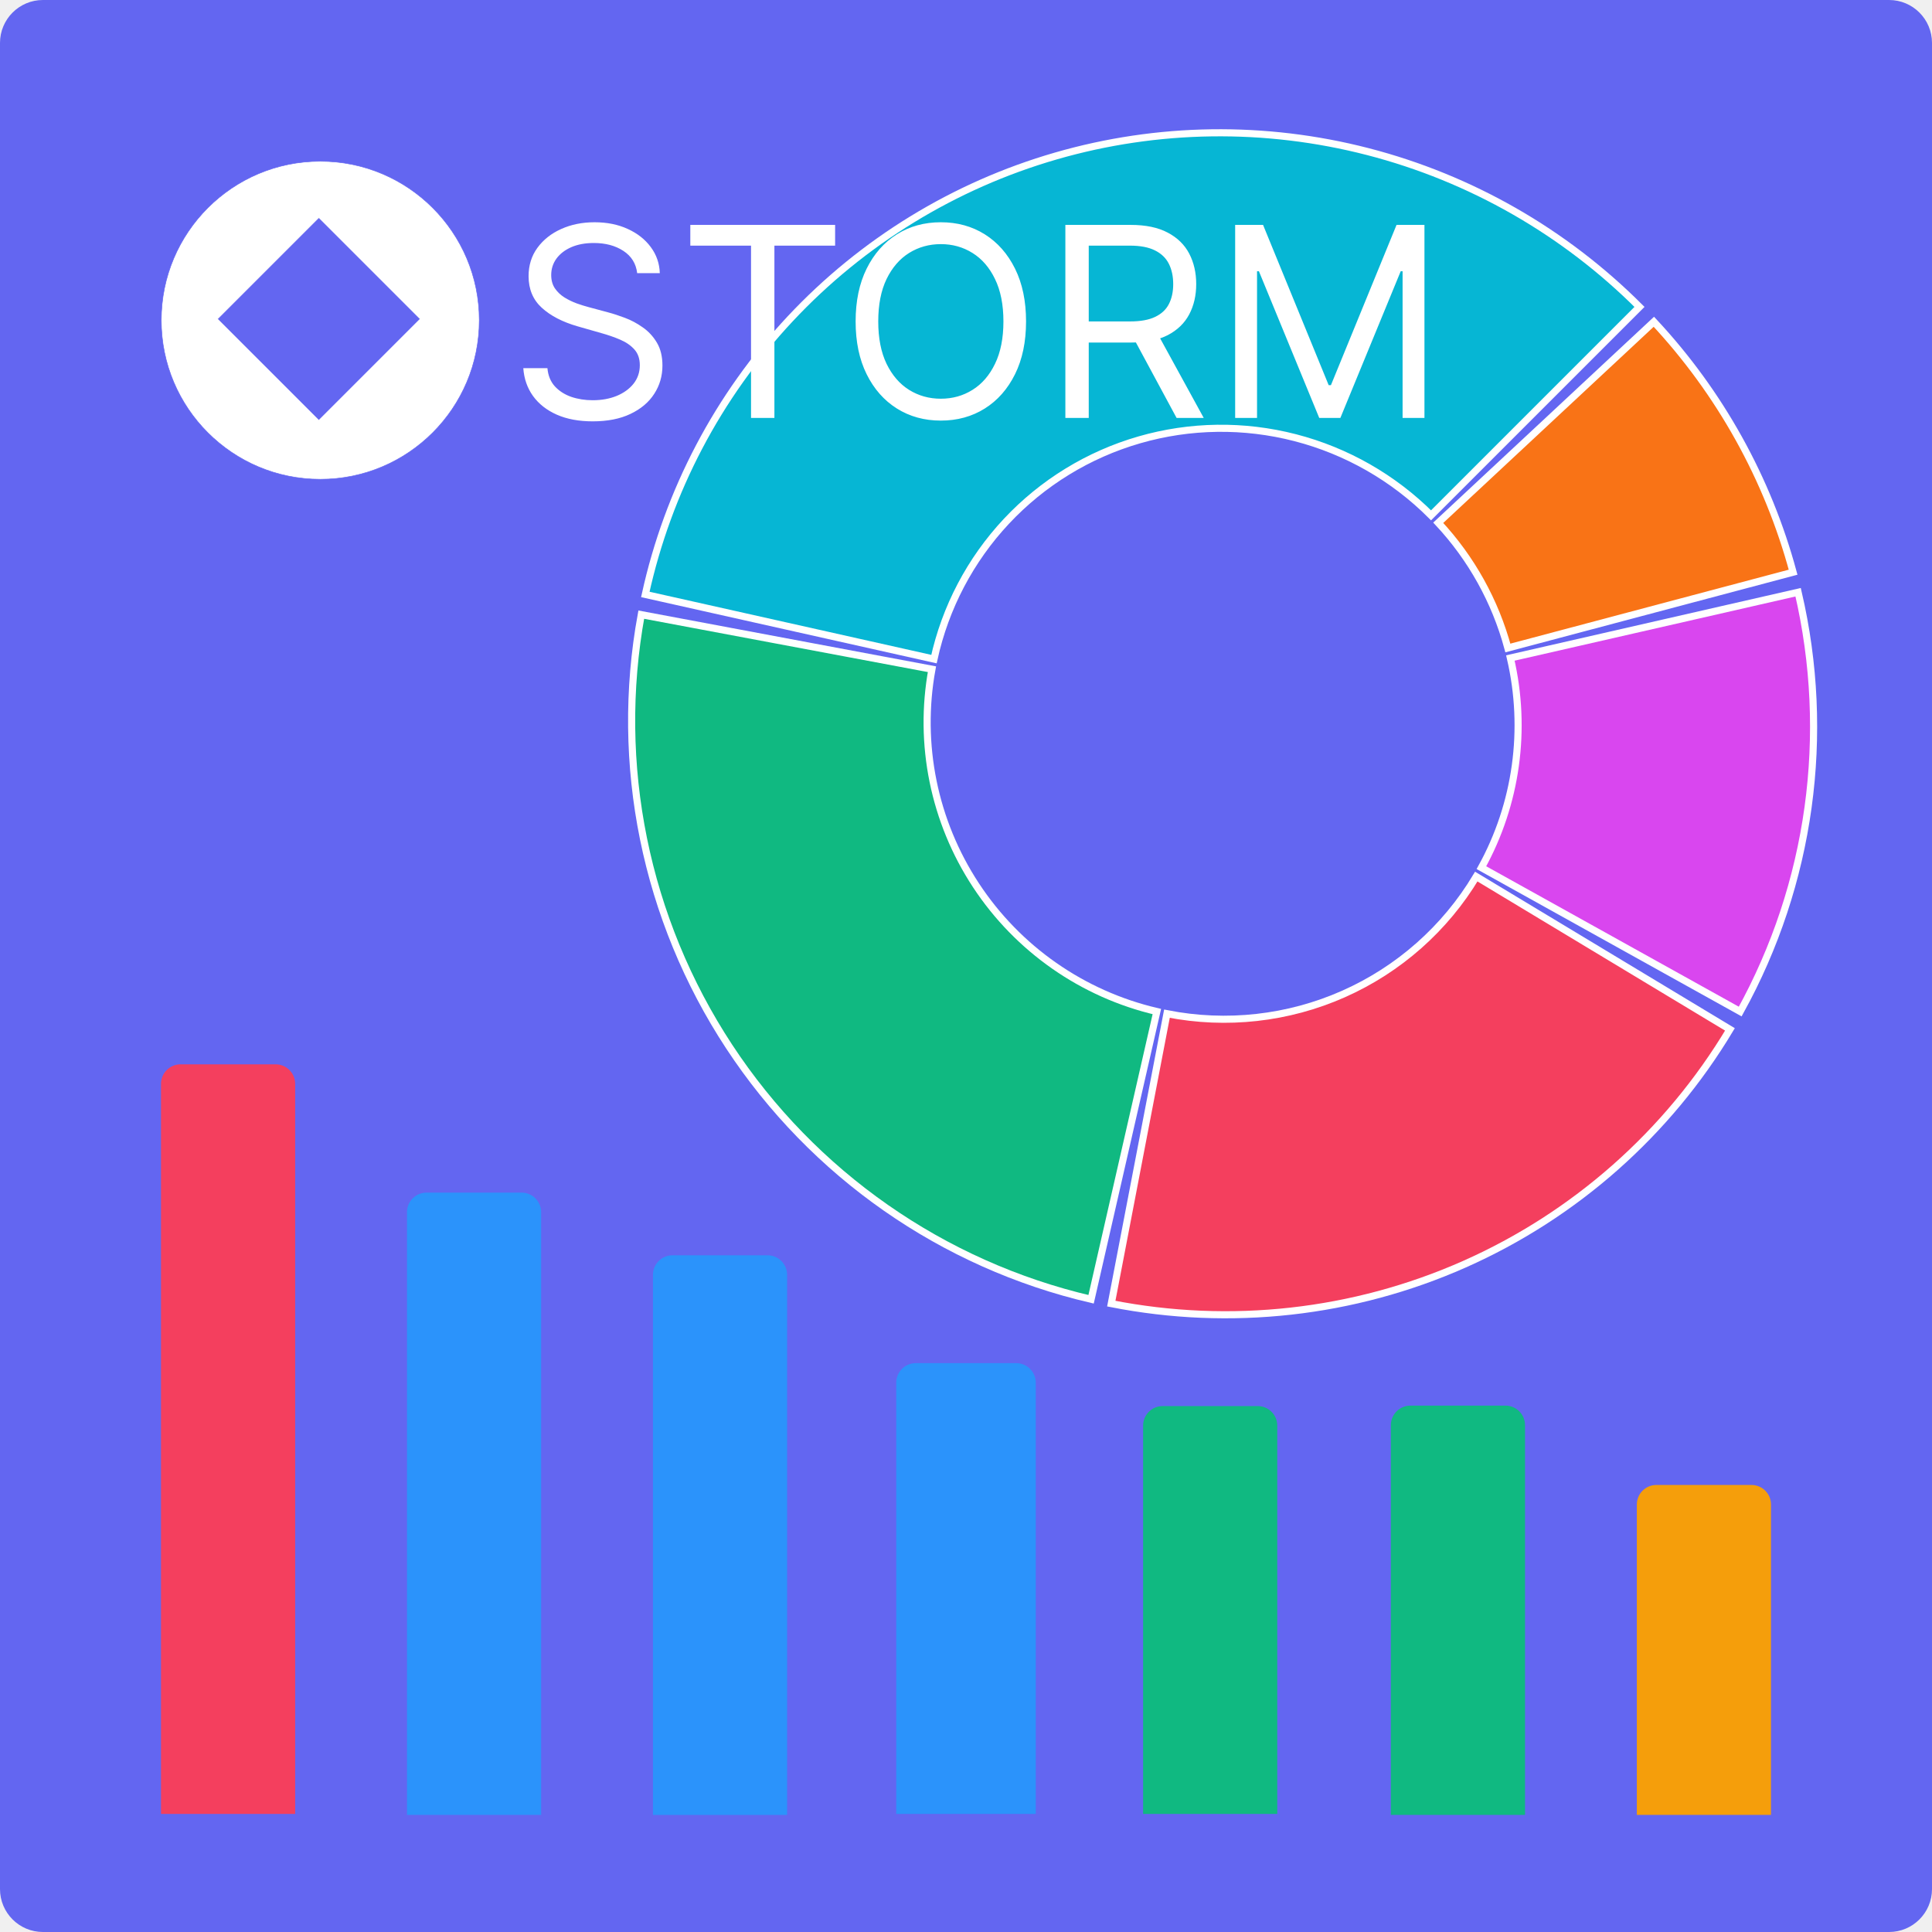
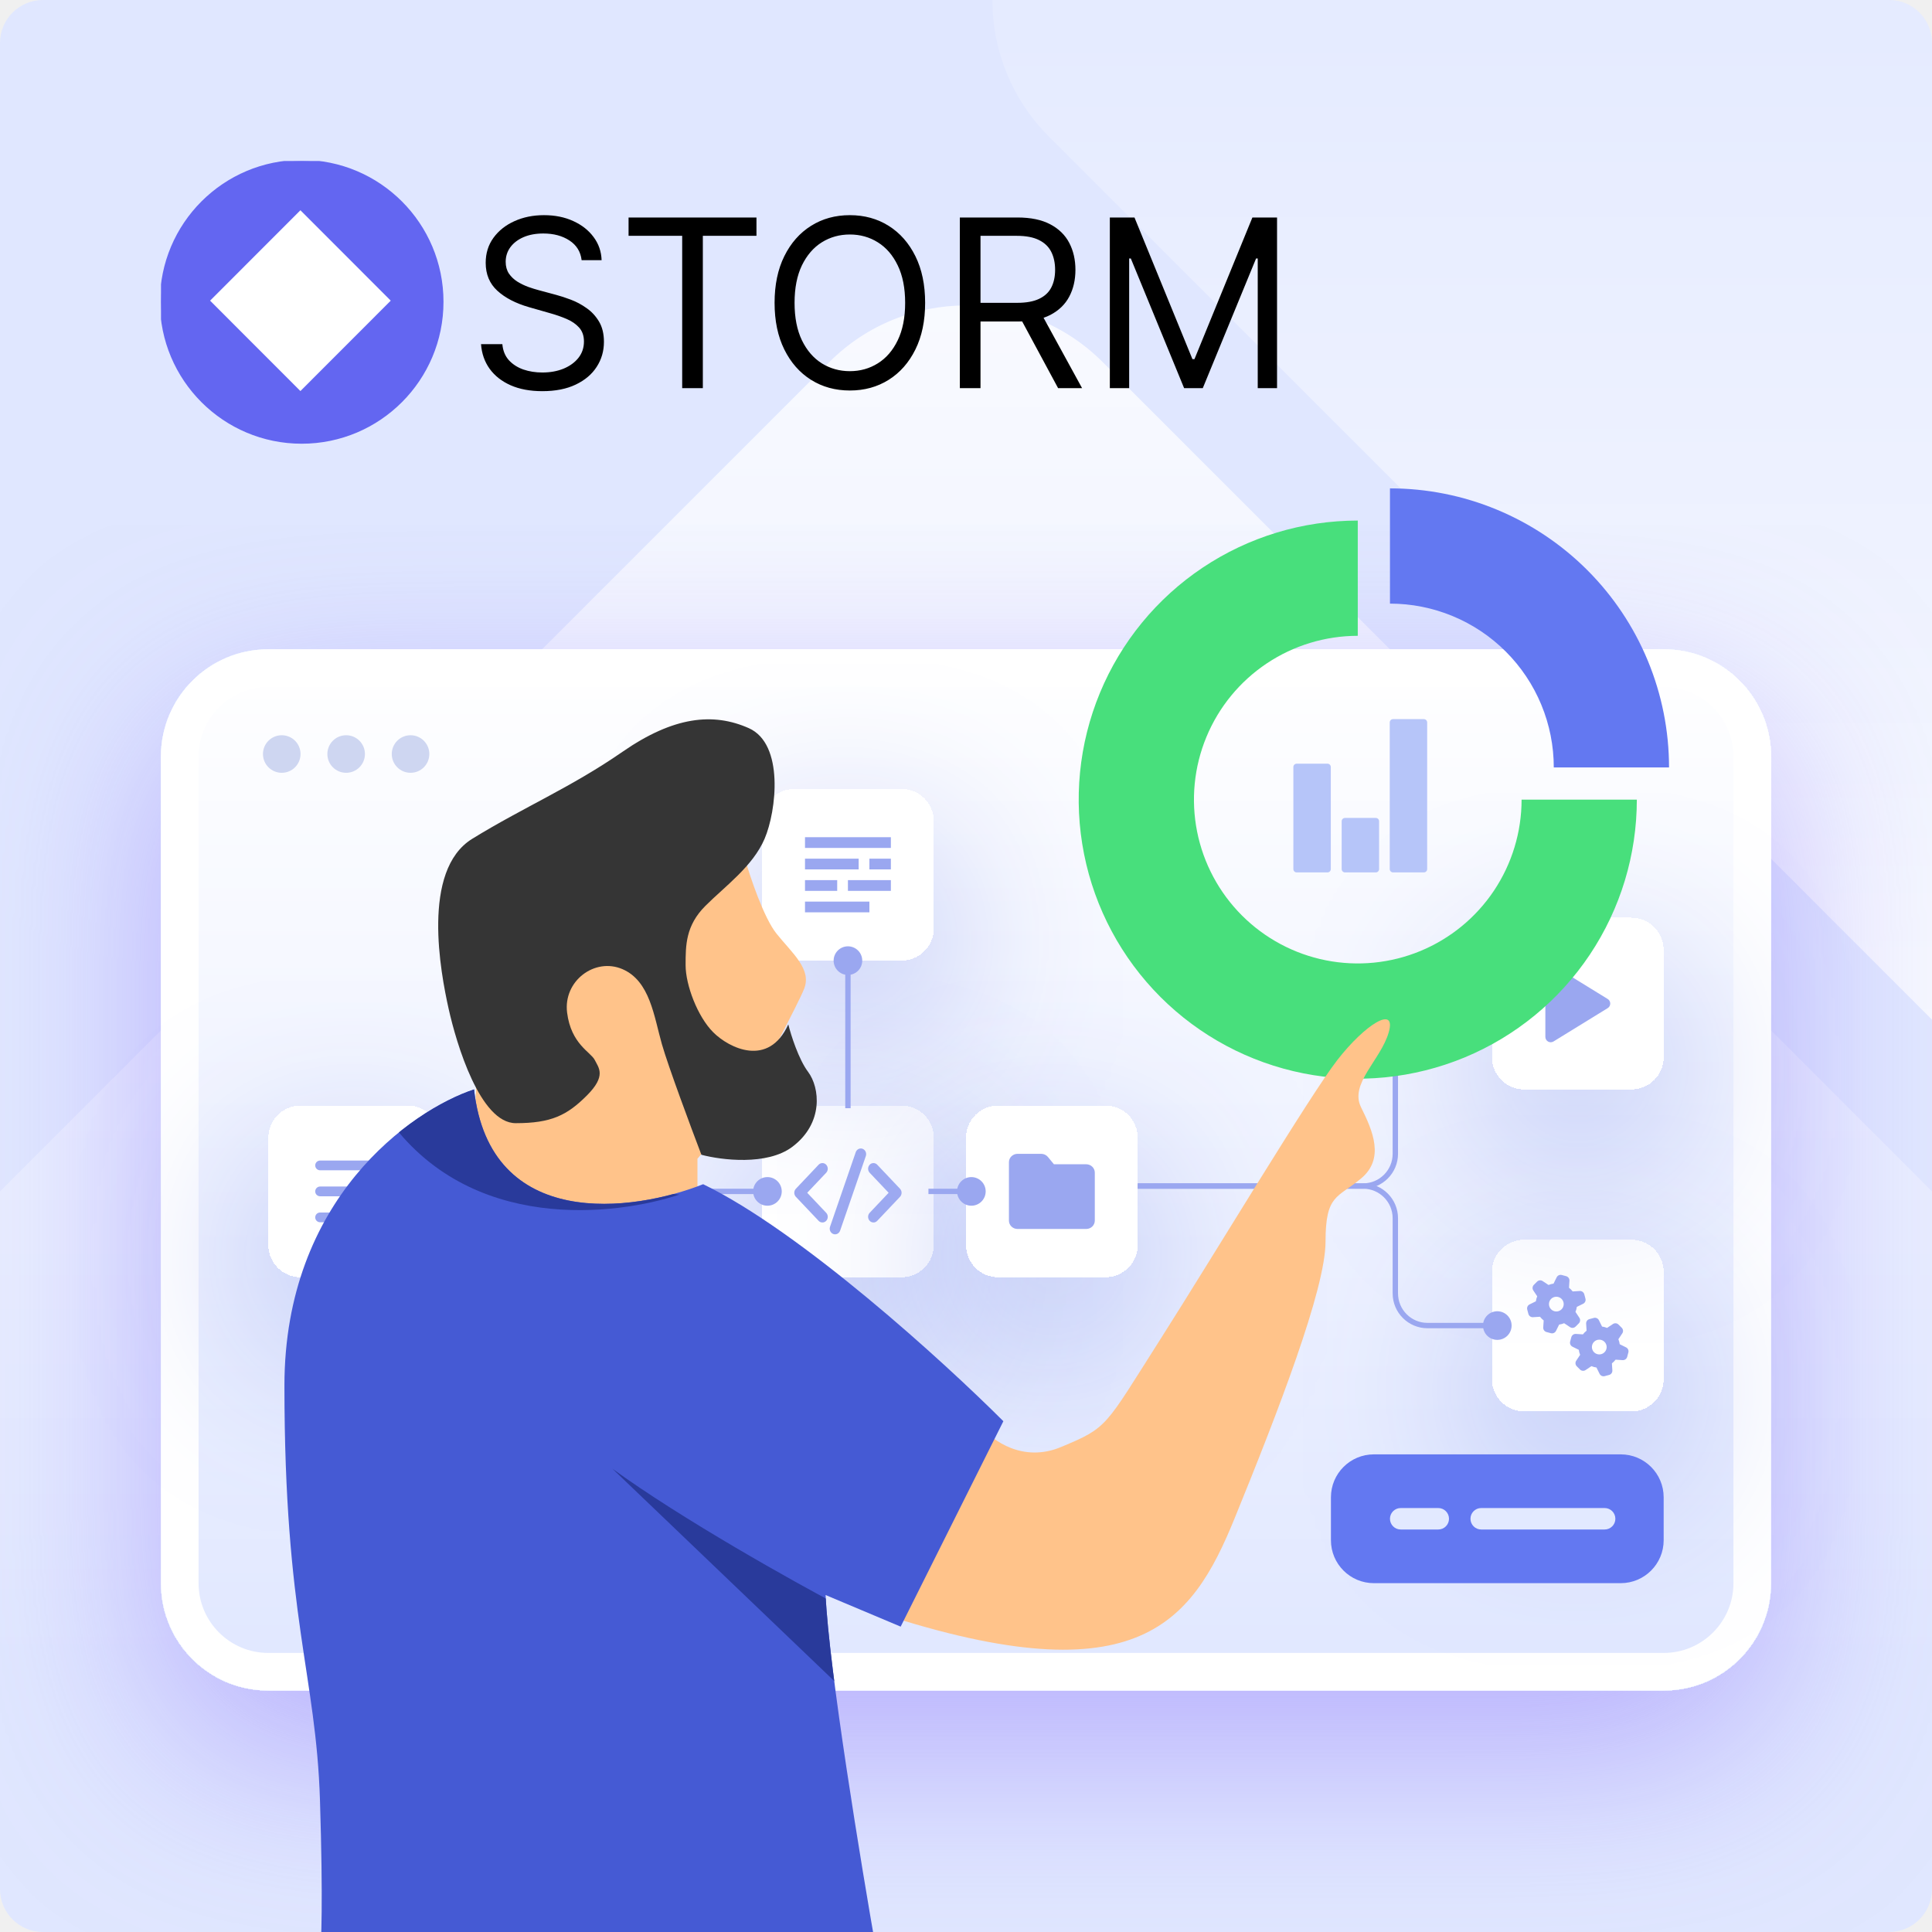
<svg xmlns="http://www.w3.org/2000/svg" width="360" height="360" viewBox="0 0 360 360" fill="none">
-   <g clip-path="url(#clip0_32204_119274)">
-     <rect width="360" height="360" rx="8" fill="#6366F1" />
-     <path d="M305.495 57.187C291.504 43.196 274.028 33.204 254.896 28.256C235.764 23.309 215.679 23.589 196.743 29.066C177.807 34.542 160.716 45.015 147.258 59.388C133.801 73.761 124.472 91.506 120.247 110.766L174.032 122.815C176.145 113.185 180.809 104.313 187.538 97.126C194.267 89.94 202.812 84.703 212.28 81.965C221.748 79.227 231.791 79.087 241.357 81.561C250.923 84.034 259.661 89.03 266.656 96.026L305.495 57.187Z" fill="#06B6D4" stroke="white" stroke-width="1.323" />
-     <path d="M119.49 114.53C114.387 142.417 120.256 171.25 135.872 195.018C151.488 218.785 175.646 235.653 203.309 242.104L215.563 188.484C201.732 185.258 189.653 176.825 181.845 164.941C174.037 153.057 171.103 138.641 173.654 124.697L119.49 114.53Z" fill="#10B981" stroke="white" stroke-width="1.323" />
-     <path d="M207.071 242.911C229.265 247.278 252.233 244.716 272.855 235.575C293.478 226.434 310.758 211.155 322.35 191.812L275.084 163.338C269.288 173.009 260.648 180.648 250.337 185.219C240.025 189.79 228.542 191.07 217.444 188.887L207.071 242.911Z" fill="#F43F5E" stroke="white" stroke-width="1.323" />
-     <path d="M324.262 188.487C337.397 164.718 341.242 136.885 335.055 110.354L281.435 122.608C284.529 135.874 282.606 149.791 276.039 161.675L324.262 188.487Z" fill="#D946EF" stroke="white" stroke-width="1.323" />
-     <path d="M334.119 106.622C329.41 89.197 320.501 73.172 308.173 59.957L267.996 97.41C274.16 104.018 278.614 112.03 280.969 120.743L334.119 106.622Z" fill="#F97316" stroke="white" stroke-width="1.323" />
-     <g clip-path="url(#clip1_32204_119274)">
-       <path d="M59.678 89.307C76.042 89.307 89.308 76.041 89.308 59.678C89.308 43.314 76.042 30.049 59.678 30.049C43.315 30.049 30.049 43.314 30.049 59.678C30.049 76.041 43.315 89.307 59.678 89.307Z" fill="white" stroke="#6366F1" stroke-width="0.099" />
-       <path d="M59.409 40.582L78.261 59.434L59.409 78.287L40.557 59.434L59.409 40.582Z" fill="#6366F1" stroke="white" stroke-width="0.049" />
-       <path d="M118.729 50.899C118.518 49.119 117.663 47.738 116.164 46.754C114.665 45.77 112.827 45.279 110.649 45.279C109.056 45.279 107.662 45.536 106.468 46.051C105.285 46.567 104.36 47.275 103.693 48.177C103.037 49.078 102.709 50.103 102.709 51.251C102.709 52.211 102.937 53.037 103.394 53.727C103.862 54.407 104.46 54.975 105.186 55.431C105.912 55.876 106.673 56.245 107.469 56.538C108.266 56.819 108.997 57.047 109.665 57.223L113.318 58.206C114.255 58.453 115.297 58.792 116.445 59.225C117.604 59.659 118.711 60.25 119.765 60.999C120.831 61.737 121.709 62.686 122.4 63.845C123.091 65.004 123.436 66.427 123.436 68.113C123.436 70.057 122.927 71.814 121.908 73.383C120.901 74.952 119.425 76.199 117.481 77.125C115.549 78.05 113.201 78.512 110.438 78.512C107.862 78.512 105.631 78.097 103.745 77.265C101.872 76.434 100.396 75.274 99.319 73.787C98.253 72.3 97.65 70.573 97.51 68.605H102.006C102.123 69.964 102.58 71.088 103.376 71.978C104.184 72.856 105.203 73.512 106.433 73.945C107.674 74.367 109.009 74.578 110.438 74.578C112.101 74.578 113.594 74.308 114.917 73.769C116.24 73.219 117.288 72.458 118.061 71.486C118.834 70.502 119.22 69.355 119.22 68.043C119.22 66.849 118.887 65.877 118.219 65.127C117.552 64.378 116.673 63.769 115.584 63.301C114.495 62.832 113.318 62.422 112.054 62.071L107.627 60.806C104.817 59.998 102.592 58.845 100.952 57.346C99.313 55.847 98.493 53.886 98.493 51.461C98.493 49.447 99.038 47.691 100.127 46.192C101.228 44.681 102.703 43.51 104.553 42.679C106.415 41.836 108.494 41.414 110.789 41.414C113.108 41.414 115.169 41.83 116.972 42.661C118.775 43.481 120.204 44.605 121.258 46.034C122.324 47.462 122.886 49.084 122.944 50.899H118.729ZM128.631 45.77V41.906H155.611V45.77H144.299V77.88H139.943V45.77H128.631ZM191.19 59.893C191.19 63.687 190.505 66.966 189.135 69.73C187.765 72.493 185.885 74.624 183.497 76.123C181.108 77.622 178.379 78.372 175.311 78.372C172.243 78.372 169.514 77.622 167.126 76.123C164.737 74.624 162.857 72.493 161.487 69.73C160.117 66.966 159.432 63.687 159.432 59.893C159.432 56.099 160.117 52.82 161.487 50.056C162.857 47.293 164.737 45.161 167.126 43.662C169.514 42.163 172.243 41.414 175.311 41.414C178.379 41.414 181.108 42.163 183.497 43.662C185.885 45.161 187.765 47.293 189.135 50.056C190.505 52.82 191.19 56.099 191.19 59.893ZM186.974 59.893C186.974 56.778 186.453 54.149 185.411 52.006C184.381 49.863 182.981 48.241 181.213 47.14C179.456 46.04 177.489 45.489 175.311 45.489C173.133 45.489 171.16 46.04 169.392 47.14C167.635 48.241 166.236 49.863 165.193 52.006C164.163 54.149 163.648 56.778 163.648 59.893C163.648 63.008 164.163 65.637 165.193 67.78C166.236 69.923 167.635 71.545 169.392 72.645C171.16 73.746 173.133 74.296 175.311 74.296C177.489 74.296 179.456 73.746 181.213 72.645C182.981 71.545 184.381 69.923 185.411 67.78C186.453 65.637 186.974 63.008 186.974 59.893ZM198.515 77.88V41.906H210.67C213.481 41.906 215.788 42.386 217.591 43.346C219.394 44.295 220.729 45.6 221.596 47.263C222.462 48.926 222.896 50.817 222.896 52.937C222.896 55.056 222.462 56.936 221.596 58.575C220.729 60.215 219.4 61.503 217.609 62.44C215.817 63.365 213.528 63.828 210.74 63.828H200.904V59.893H210.6C212.521 59.893 214.066 59.612 215.237 59.05C216.42 58.488 217.275 57.691 217.802 56.661C218.34 55.619 218.61 54.377 218.61 52.937C218.61 51.497 218.34 50.238 217.802 49.16C217.263 48.083 216.402 47.252 215.22 46.666C214.037 46.069 212.474 45.77 210.53 45.77H202.871V77.88H198.515ZM215.448 61.72L224.301 77.88H219.242L210.53 61.72H215.448ZM230.154 41.906H235.353L247.579 71.767H248L260.226 41.906H265.426V77.88H261.352V50.548H261L249.757 77.88H245.824L234.582 50.548H234.23V77.88H230.154V41.906Z" fill="white" />
+   <g clip-path="url(#clip0_5242_51211)">
+     <rect width="360" height="360" rx="8" fill="#E0E7FF" />
+     <rect x="180" y="42" width="313.955" height="313.955" rx="36" transform="rotate(45 180 42)" fill="url(#paint0_linear_5242_51211)" />
+     <rect x="392" y="222" width="313.955" height="313.955" rx="36" transform="rotate(-135 392 222)" fill="url(#paint1_linear_5242_51211)" />
+     <g clip-path="url(#clip1_5242_51211)">
+       <path d="M56.216 82.431C70.671 82.431 82.388 70.703 82.388 56.237C82.388 41.77 70.671 30.043 56.216 30.043C41.762 30.043 30.044 41.77 30.044 56.237C30.044 70.703 41.762 82.431 56.216 82.431Z" fill="#6366F1" stroke="#6366F1" stroke-width="0.5" />
+       <path d="M55.978 39.355L72.631 56.022L55.978 72.689L39.325 56.022L55.978 39.355Z" fill="white" stroke="white" stroke-width="0.25" />
+       <path d="M108.377 48.477C108.191 46.904 107.436 45.682 106.112 44.813C104.787 43.943 103.163 43.508 101.24 43.508C99.833 43.508 98.602 43.736 97.547 44.191C96.502 44.647 95.685 45.273 95.095 46.07C94.516 46.868 94.226 47.773 94.226 48.788C94.226 49.637 94.428 50.367 94.831 50.978C95.245 51.578 95.773 52.08 96.414 52.484C97.055 52.877 97.728 53.203 98.431 53.462C99.135 53.711 99.781 53.913 100.371 54.068L103.598 54.937C104.425 55.155 105.346 55.455 106.36 55.838C107.384 56.221 108.361 56.744 109.292 57.407C110.234 58.059 111.01 58.897 111.62 59.922C112.23 60.947 112.535 62.205 112.535 63.696C112.535 65.414 112.085 66.967 111.185 68.354C110.296 69.742 108.992 70.844 107.275 71.662C105.569 72.48 103.494 72.889 101.053 72.889C98.778 72.889 96.807 72.521 95.142 71.786C93.487 71.051 92.183 70.026 91.232 68.712C90.29 67.397 89.758 65.87 89.633 64.13H93.606C93.709 65.332 94.112 66.325 94.816 67.112C95.529 67.888 96.429 68.468 97.516 68.851C98.612 69.224 99.791 69.41 101.053 69.41C102.522 69.41 103.841 69.172 105.01 68.696C106.179 68.209 107.105 67.537 107.787 66.677C108.47 65.808 108.811 64.793 108.811 63.634C108.811 62.578 108.517 61.718 107.927 61.056C107.337 60.393 106.562 59.855 105.6 59.441C104.637 59.027 103.598 58.664 102.481 58.354L98.571 57.236C96.088 56.521 94.123 55.502 92.675 54.176C91.226 52.851 90.502 51.117 90.502 48.974C90.502 47.194 90.983 45.641 91.945 44.316C92.918 42.98 94.221 41.945 95.856 41.21C97.5 40.465 99.336 40.092 101.364 40.092C103.412 40.092 105.232 40.459 106.825 41.194C108.418 41.919 109.68 42.913 110.611 44.176C111.553 45.439 112.049 46.873 112.101 48.477H108.377ZM117.124 43.943V40.527H140.957V43.943H130.964V72.33H127.116V43.943H117.124ZM172.385 56.428C172.385 59.782 171.78 62.681 170.569 65.124C169.359 67.568 167.699 69.452 165.589 70.777C163.478 72.102 161.068 72.765 158.358 72.765C155.648 72.765 153.238 72.102 151.128 70.777C149.017 69.452 147.357 67.568 146.147 65.124C144.937 62.681 144.332 59.782 144.332 56.428C144.332 53.074 144.937 50.175 146.147 47.732C147.357 45.289 149.017 43.405 151.128 42.08C153.238 40.754 155.648 40.092 158.358 40.092C161.068 40.092 163.478 40.754 165.589 42.08C167.699 43.405 169.359 45.289 170.569 47.732C171.78 50.175 172.385 53.074 172.385 56.428ZM168.661 56.428C168.661 53.675 168.2 51.35 167.28 49.456C166.37 47.561 165.134 46.127 163.572 45.154C162.02 44.181 160.282 43.694 158.358 43.694C156.434 43.694 154.691 44.181 153.129 45.154C151.578 46.127 150.341 47.561 149.421 49.456C148.511 51.35 148.055 53.675 148.055 56.428C148.055 59.182 148.511 61.506 149.421 63.401C150.341 65.295 151.578 66.729 153.129 67.702C154.691 68.675 156.434 69.162 158.358 69.162C160.282 69.162 162.02 68.675 163.572 67.702C165.134 66.729 166.37 65.295 167.28 63.401C168.2 61.506 168.661 59.182 168.661 56.428ZM178.855 72.33V40.527H189.592C192.075 40.527 194.112 40.951 195.705 41.8C197.298 42.639 198.478 43.793 199.243 45.263C200.008 46.733 200.391 48.405 200.391 50.279C200.391 52.153 200.008 53.814 199.243 55.264C198.478 56.713 197.304 57.852 195.721 58.68C194.138 59.498 192.116 59.907 189.654 59.907H180.965V56.428H189.53C191.226 56.428 192.592 56.18 193.626 55.683C194.671 55.186 195.426 54.482 195.892 53.571C196.367 52.65 196.605 51.552 196.605 50.279C196.605 49.005 196.367 47.892 195.892 46.94C195.416 45.988 194.656 45.253 193.611 44.735C192.566 44.207 191.185 43.943 189.468 43.943H182.703V72.33H178.855ZM193.812 58.043L201.632 72.33H197.164L189.468 58.043H193.812ZM206.802 40.527H211.395L222.195 66.926H222.567L233.366 40.527H237.959V72.33H234.361V48.167H234.05L224.119 72.33H220.645L210.714 48.167H210.403V72.33H206.802V40.527Z" fill="black" />
    </g>
-     <path d="M213 265.646C213 263.632 214.632 262 216.646 262H234.354C236.368 262 238 263.632 238 265.646V338H213V265.646Z" fill="#10B981" />
-     <path d="M259.167 265.562C259.167 263.548 260.799 261.916 262.813 261.916H280.521C282.534 261.916 284.167 263.548 284.167 265.562V338.18H259.167V265.562Z" fill="#10B981" />
-     <path d="M305 280.347C305 278.333 306.632 276.701 308.646 276.701H326.354C328.368 276.701 330 278.333 330 280.347V338.179H305V280.347Z" fill="#F59E0B" />
-     <path d="M121.667 237.55C121.667 235.537 123.299 233.904 125.312 233.904H143.021C145.034 233.904 146.667 235.537 146.667 237.55V338.184H121.667V237.55Z" fill="#2B93FB" />
-     <path d="M167 257.646C167 255.632 168.632 254 170.646 254H189.354C191.368 254 193 255.632 193 257.646V338H167V257.646Z" fill="#2B93FB" />
-     <path d="M30 201.968C30 199.955 31.632 198.322 33.646 198.322H51.354C53.368 198.322 55 199.955 55 201.968V338.001H30V201.968Z" fill="#F43F5E" />
-     <path d="M75.833 225.872C75.833 223.859 77.466 222.227 79.479 222.227H97.188C99.201 222.227 100.833 223.859 100.833 225.872V338.179H75.833V225.872Z" fill="#2B93FB" />
+     <g filter="url(#filter0_d_5242_51211)">
+       <rect x="30" y="121" width="300" height="194" rx="20" fill="url(#paint2_linear_5242_51211)" />
+       <rect x="33.5" y="124.5" width="293" height="187" rx="16.5" stroke="white" stroke-width="7" />
+     </g>
+     <g filter="url(#filter1_d_5242_51211)">
+       <rect x="50" y="206" width="32" height="32" rx="6" fill="white" shape-rendering="crispEdges" />
+       <path d="M58.737 217.158C58.737 216.917 58.833 216.686 59.003 216.516C59.173 216.346 59.404 216.25 59.645 216.25H68.724C68.964 216.25 69.195 216.346 69.366 216.516C69.536 216.686 69.632 216.917 69.632 217.158C69.632 217.399 69.536 217.63 69.366 217.8C69.195 217.97 68.964 218.066 68.724 218.066H59.645C59.404 218.066 59.173 217.97 59.003 217.8C58.833 217.63 58.737 217.399 58.737 217.158ZM58.737 226.842C58.737 226.601 58.833 226.37 59.003 226.2C59.173 226.03 59.404 225.934 59.645 225.934H67.513C67.754 225.934 67.985 226.03 68.155 226.2C68.325 226.37 68.421 226.601 68.421 226.842C68.421 227.083 68.325 227.314 68.155 227.484C67.985 227.654 67.754 227.75 67.513 227.75H59.645C59.404 227.75 59.173 227.654 59.003 227.484C58.833 227.314 58.737 227.083 58.737 226.842ZM59.645 221.092C59.404 221.092 59.173 221.188 59.003 221.358C58.833 221.528 58.737 221.759 58.737 222C58.737 222.241 58.833 222.472 59.003 222.642C59.173 222.812 59.404 222.908 59.645 222.908H72.355C72.596 222.908 72.827 222.812 72.997 222.642C73.168 222.472 73.263 222.241 73.263 222C73.263 221.759 73.168 221.528 72.997 221.358C72.827 221.188 72.596 221.092 72.355 221.092H59.645Z" fill="#9AA7F0" />
+     </g>
+     <g filter="url(#filter2_d_5242_51211)">
+       <rect x="142" y="206" width="32" height="32" rx="6" fill="white" shape-rendering="crispEdges" />
+       <path d="M160.736 214.064C161.256 214.264 161.523 214.869 161.334 215.417L156.546 229.305C156.356 229.853 155.783 230.135 155.264 229.936C154.744 229.736 154.477 229.131 154.666 228.583L159.454 214.695C159.644 214.147 160.217 213.865 160.736 214.064ZM150.414 222.256L153.95 225.99C154.34 226.402 154.34 227.07 153.95 227.482C153.86 227.579 153.75 227.657 153.629 227.71C153.507 227.763 153.376 227.791 153.243 227.791C153.11 227.791 152.979 227.763 152.857 227.71C152.735 227.657 152.626 227.579 152.536 227.482L148.293 223.003C148.105 222.8 148.001 222.533 148.001 222.256C148.001 221.98 148.105 221.713 148.293 221.51L152.536 217.03C152.626 216.932 152.735 216.855 152.857 216.801C152.979 216.748 153.11 216.721 153.243 216.721C153.376 216.721 153.507 216.748 153.629 216.801C153.75 216.855 153.86 216.932 153.95 217.03C154.138 217.233 154.242 217.5 154.242 217.777C154.242 218.054 154.138 218.321 153.95 218.524L150.414 222.256ZM165.586 222.256L162.05 218.524C161.862 218.321 161.758 218.054 161.758 217.777C161.758 217.501 161.862 217.234 162.05 217.031C162.14 216.933 162.249 216.856 162.371 216.802C162.493 216.749 162.624 216.722 162.757 216.722C162.89 216.722 163.021 216.749 163.143 216.802C163.264 216.856 163.374 216.933 163.464 217.031L167.707 221.51C168.097 221.922 168.097 222.59 167.707 223.003L163.464 227.481C163.374 227.578 163.264 227.656 163.143 227.709C163.021 227.762 162.89 227.79 162.757 227.79C162.624 227.79 162.493 227.762 162.371 227.709C162.249 227.656 162.14 227.578 162.05 227.481C161.862 227.278 161.758 227.011 161.758 226.735C161.758 226.458 161.862 226.192 162.05 225.989L165.586 222.256Z" fill="#9AA7F0" />
+     </g>
+     <g filter="url(#filter3_d_5242_51211)">
+       <rect x="142" y="147" width="32" height="32" rx="6" fill="white" shape-rendering="crispEdges" />
+       <path d="M166 156V158H150V156H166ZM160 160V162H150V160H160ZM166 160V162H162V160H166ZM156 164V166H150V164H156ZM166 164V166H158V164H166ZM162 168V170H150V168H162Z" fill="#9AA7F0" />
+     </g>
+     <g filter="url(#filter4_d_5242_51211)">
+       <rect x="180" y="206" width="32" height="32" rx="6" fill="white" shape-rendering="crispEdges" />
+       <path d="M188 216.556C188 216.143 188.169 215.747 188.469 215.456C188.769 215.164 189.176 215 189.6 215H194.016C194.256 215 194.493 215.052 194.709 215.153C194.925 215.254 195.115 215.401 195.265 215.583L196.385 216.944H202.4C202.824 216.944 203.231 217.108 203.531 217.4C203.831 217.692 204 218.087 204 218.5V227.444C204 227.857 203.831 228.253 203.531 228.544C203.231 228.836 202.824 229 202.4 229H189.6C189.176 229 188.769 228.836 188.469 228.544C188.169 228.253 188 227.857 188 227.444V216.556Z" fill="#9AA7F0" />
+     </g>
+     <g filter="url(#filter5_d_5242_51211)">
+       <rect x="278" y="231" width="32" height="32" rx="6" fill="white" shape-rendering="crispEdges" />
+       <path d="M296.984 245.578C297.365 245.475 297.765 245.657 297.937 246.01L298.518 247.185C298.84 247.228 299.156 247.316 299.453 247.438L300.546 246.71C300.875 246.491 301.309 246.535 301.587 246.813L302.187 247.413C302.465 247.691 302.509 248.128 302.29 248.453L301.562 249.544C301.621 249.691 301.675 249.844 301.718 250.003C301.762 250.163 301.79 250.319 301.812 250.478L302.99 251.06C303.343 251.235 303.525 251.635 303.421 252.013L303.203 252.832C303.1 253.21 302.746 253.466 302.353 253.441L301.04 253.357C300.843 253.61 300.615 253.844 300.356 254.044L300.44 255.353C300.465 255.747 300.209 256.103 299.831 256.203L299.012 256.422C298.631 256.525 298.234 256.344 298.059 255.991L297.478 254.816C297.156 254.772 296.84 254.685 296.543 254.563L295.45 255.291C295.121 255.51 294.687 255.466 294.409 255.188L293.809 254.588C293.531 254.31 293.487 253.875 293.706 253.547L294.434 252.453C294.375 252.307 294.321 252.153 294.278 251.994C294.234 251.835 294.206 251.675 294.184 251.519L293.006 250.938C292.653 250.763 292.475 250.363 292.575 249.985L292.793 249.166C292.896 248.788 293.25 248.532 293.643 248.557L294.953 248.641C295.15 248.388 295.378 248.153 295.637 247.953L295.553 246.647C295.528 246.253 295.784 245.897 296.162 245.797L296.981 245.578H296.984ZM298 249.625C297.24 249.625 296.625 250.241 296.628 251.003C296.628 251.763 297.243 252.375 298.003 252.375C298.762 252.375 299.378 251.76 299.378 251C299.375 250.238 298.759 249.625 298 249.625ZM291.015 237.578L291.834 237.797C292.212 237.9 292.468 238.257 292.443 238.647L292.359 239.953C292.618 240.153 292.846 240.385 293.043 240.641L294.356 240.557C294.746 240.532 295.103 240.788 295.206 241.166L295.425 241.985C295.525 242.363 295.346 242.763 294.993 242.938L293.815 243.519C293.793 243.678 293.762 243.838 293.721 243.994C293.681 244.15 293.625 244.307 293.565 244.453L294.293 245.547C294.512 245.875 294.468 246.31 294.19 246.588L293.59 247.188C293.312 247.466 292.878 247.51 292.55 247.291L291.456 246.563C291.159 246.685 290.843 246.772 290.521 246.816L289.94 247.991C289.765 248.344 289.365 248.522 288.987 248.422L288.168 248.203C287.787 248.1 287.534 247.744 287.559 247.353L287.643 246.044C287.384 245.844 287.156 245.613 286.959 245.357L285.646 245.441C285.256 245.466 284.9 245.21 284.796 244.832L284.578 244.013C284.478 243.635 284.656 243.235 285.009 243.06L286.187 242.478C286.209 242.319 286.24 242.163 286.281 242.003C286.325 241.844 286.375 241.691 286.437 241.544L285.709 240.453C285.49 240.125 285.534 239.691 285.812 239.413L286.412 238.813C286.69 238.535 287.125 238.491 287.453 238.71L288.546 239.438C288.843 239.316 289.159 239.228 289.481 239.185L290.062 238.01C290.237 237.657 290.634 237.478 291.015 237.578ZM290 241.625C289.24 241.625 288.625 242.241 288.625 243C288.625 243.76 289.24 244.375 290 244.375C290.759 244.375 291.375 243.76 291.375 243C291.375 242.241 290.759 241.625 290 241.625Z" fill="#9AA7F0" />
+     </g>
+     <g filter="url(#filter6_d_5242_51211)">
+       <rect x="278" y="171" width="32" height="32" rx="6" fill="white" shape-rendering="crispEdges" />
+       <path fill-rule="evenodd" clip-rule="evenodd" d="M289.478 179.937L299.57 186.147C299.715 186.237 299.836 186.362 299.919 186.511C300.003 186.66 300.046 186.828 300.046 186.999C300.046 187.17 300.003 187.338 299.919 187.487C299.836 187.637 299.715 187.762 299.57 187.851L289.478 194.061C289.326 194.155 289.153 194.206 288.975 194.209C288.797 194.213 288.621 194.169 288.466 194.082C288.311 193.996 288.181 193.869 288.091 193.715C288.001 193.562 287.954 193.387 287.954 193.209V180.789C287.954 180.611 288.001 180.437 288.091 180.283C288.181 180.13 288.311 180.003 288.466 179.916C288.621 179.829 288.797 179.786 288.975 179.789C289.153 179.793 289.326 179.844 289.478 179.937Z" fill="#9AA7F0" />
+     </g>
+     <path d="M155.333 179C155.333 180.473 156.527 181.667 158 181.667C159.473 181.667 160.667 180.473 160.667 179C160.667 177.527 159.473 176.333 158 176.333C156.527 176.333 155.333 177.527 155.333 179ZM158 206.5H158.5V179H158H157.5V206.5H158Z" fill="#9AA7F0" />
+     <path d="M276.333 247C276.333 248.473 277.527 249.667 279 249.667C280.473 249.667 281.667 248.473 281.667 247C281.667 245.527 280.473 244.333 279 244.333C277.527 244.333 276.333 245.527 276.333 247ZM212 221V221.5H254V221V220.5H212V221ZM260 227H259.5V241H260H260.5V227H260ZM266 247V247.5H279V247V246.5H266V247ZM260 241H259.5C259.5 244.59 262.41 247.5 266 247.5V247V246.5C262.962 246.5 260.5 244.038 260.5 241H260ZM254 221V221.5C257.038 221.5 259.5 223.962 259.5 227H260H260.5C260.5 223.41 257.59 220.5 254 220.5V221Z" fill="#9AA7F0" />
+     <path d="M276.333 186C276.333 184.527 277.527 183.333 279 183.333C280.473 183.333 281.667 184.527 281.667 186C281.667 187.473 280.473 188.667 279 188.667C277.527 188.667 276.333 187.473 276.333 186ZM212 221V220.5H254V221V221.5H212V221ZM260 215H259.5V192H260H260.5V215H260ZM266 186V185.5H279V186V186.5H266V186ZM260 192H259.5C259.5 188.41 262.41 185.5 266 185.5V186V186.5C262.962 186.5 260.5 188.962 260.5 192H260ZM254 221V220.5C257.038 220.5 259.5 218.038 259.5 215H260H260.5C260.5 218.59 257.59 221.5 254 221.5V221Z" fill="#9AA7F0" />
+     <path d="M181 219.333C179.527 219.333 178.333 220.527 178.333 222C178.333 223.473 179.527 224.667 181 224.667C182.473 224.667 183.667 223.473 183.667 222C183.667 220.527 182.473 219.333 181 219.333ZM173 222L173 222.5L181 222.5L181 222L181 221.5L173 221.5L173 222Z" fill="#9AA7F0" />
+     <path d="M143 219.333C141.527 219.333 140.333 220.527 140.333 222C140.333 223.473 141.527 224.667 143 224.667C144.473 224.667 145.667 223.473 145.667 222C145.667 220.527 144.473 219.333 143 219.333ZM90.5 222L90.5 222.5L143 222.5V222V221.5L90.5 221.5L90.5 222Z" fill="#9AA7F0" />
+     <path d="M305 149C305 159.285 301.95 169.338 296.236 177.89C290.523 186.441 282.401 193.106 272.9 197.042C263.398 200.977 252.942 202.007 242.855 200.001C232.768 197.994 223.503 193.042 216.23 185.77C208.958 178.497 204.006 169.232 201.999 159.145C199.993 149.058 201.023 138.602 204.958 129.1C208.894 119.599 215.559 111.477 224.11 105.764C232.662 100.05 242.715 97 253 97V118.475C246.963 118.475 241.061 120.266 236.041 123.62C231.022 126.974 227.109 131.741 224.799 137.319C222.489 142.896 221.884 149.034 223.062 154.955C224.24 160.876 227.147 166.315 231.416 170.584C235.685 174.853 241.124 177.76 247.045 178.938C252.966 180.116 259.104 179.511 264.681 177.201C270.259 174.891 275.026 170.978 278.38 165.959C281.734 160.939 283.525 155.037 283.525 149H305Z" fill="#48DF7C" />
+     <path d="M259 91C265.829 91 272.591 92.345 278.9 94.958C285.208 97.572 290.941 101.402 295.77 106.23C300.598 111.059 304.428 116.792 307.042 123.1C309.655 129.409 311 136.171 311 143L289.525 143C289.525 138.991 288.735 135.022 287.201 131.319C285.667 127.615 283.419 124.25 280.584 121.416C277.75 118.581 274.385 116.333 270.681 114.799C266.978 113.265 263.009 112.475 259 112.475L259 91Z" fill="#6378F1" />
+     <path d="M256.36 152.412H250.617C250.277 152.412 250.002 152.687 250.002 153.027V161.945C250.002 162.285 250.277 162.56 250.617 162.56H256.36C256.7 162.56 256.975 162.285 256.975 161.945V153.027C256.975 152.687 256.7 152.412 256.36 152.412ZM265.316 134H259.572C259.233 134 258.957 134.275 258.957 134.615V161.944C258.957 162.284 259.233 162.56 259.572 162.56H265.316C265.656 162.56 265.931 162.284 265.931 161.944V134.615C265.931 134.275 265.656 134 265.316 134ZM247.359 142.303H241.615C241.275 142.303 241 142.578 241 142.918V161.944C241 162.284 241.275 162.56 241.615 162.56H247.359C247.699 162.56 247.974 162.284 247.974 161.944V142.918C247.974 142.578 247.699 142.303 247.359 142.303Z" fill="#B6C5F9" />
+     <circle cx="52.5" cy="140.5" r="3.5" fill="#CED6F1" />
+     <circle cx="64.5" cy="140.5" r="3.5" fill="#CED6F1" />
+     <circle cx="76.5" cy="140.5" r="3.5" fill="#CED6F1" />
+     <rect x="248" y="271" width="62" height="24" rx="8" fill="#6378F1" />
+     <rect x="274" y="281" width="27" height="4" rx="2" fill="#E2E9FF" />
+     <rect x="259" y="281" width="11" height="4" rx="2" fill="#E2E9FF" />
+     <path d="M197.677 269.643C190.611 272.587 184.919 268.416 182.956 265.963L161.61 299.821C211.662 316.751 221.967 302.766 230.064 282.892C238.16 263.018 246.993 240.201 246.993 231.368C246.993 222.535 249.202 223.271 253.618 219.591C258.034 215.911 255.826 210.758 253.618 206.342C251.409 201.926 257.298 197.509 258.77 192.357C260.242 187.204 254.354 190.885 249.202 197.509C244.049 204.134 226.384 233.576 216.079 249.769C205.774 265.963 206.51 265.963 197.677 269.643Z" fill="#FFC38A" />
+     <path d="M144.68 173.956C142.325 171.012 139.773 163.406 138.792 159.971L96.837 161.443L88.74 202.662L87.268 228.424H129.959V215.911L138.792 205.606C141.982 199.718 148.655 187.205 149.833 184.261C151.305 180.58 147.625 177.636 144.68 173.956Z" fill="#FFC38A" />
+     <path d="M150.57 199.718C148.803 197.363 147.38 192.848 146.889 190.885C143.209 198.982 135.848 195.302 132.904 192.357C129.96 189.413 127.752 183.525 127.752 179.844C127.752 176.164 127.752 172.484 131.432 168.804C135.112 165.123 140.265 161.443 142.473 156.291C144.681 151.138 146.153 138.625 139.529 135.681C132.904 132.737 125.544 133.473 115.975 140.097C106.406 146.722 97.573 150.402 88.004 156.291C78.436 162.179 82.116 181.317 83.588 187.941C85.06 194.566 89.477 209.287 96.101 209.287C102.726 209.287 105.67 207.815 109.35 204.135C113.031 200.454 111.558 198.982 110.822 197.51C110.086 196.038 106.406 194.566 105.67 188.677C104.934 182.789 110.822 178.372 115.975 180.581C121.127 182.789 121.863 189.413 123.335 194.566C124.513 198.688 128.733 210.023 130.696 215.175C134.376 216.157 142.915 217.236 147.625 213.703C153.514 209.287 152.778 202.662 150.57 199.718Z" fill="#353535" />
+     <path d="M131.022 220.66C149.276 229.492 175.922 253.782 186.963 264.823L167.825 303.098L153.84 297.21C154.429 310.753 160.465 347.507 163.409 364.191H59.624C59.87 362.474 60.213 354.328 59.624 335.485C58.888 311.931 53 301.626 53 258.199C53 223.457 76.554 206.92 88.331 202.994C91.275 229.492 118.018 225.812 131.022 220.66Z" fill="#455AD4" />
+     <mask id="mask0_5242_51211" style="mask-type:alpha" maskUnits="userSpaceOnUse" x="53" y="202" width="134" height="163">
+       <path d="M131.022 220.66C149.276 229.492 175.922 253.782 186.963 264.823L167.825 303.098L153.84 297.21C154.429 310.753 160.465 347.507 163.409 364.191H59.624C59.87 362.474 60.213 354.328 59.624 335.485C58.888 311.931 53 301.626 53 258.199C53 223.457 76.554 206.92 88.331 202.994C91.275 229.492 118.018 225.812 131.022 220.66Z" fill="#D9D9D9" />
+     </mask>
+     <g mask="url(#mask0_5242_51211)">
+       <path d="M114.093 273.655C127.047 283.077 147.951 294.756 156.784 299.417L165.617 322.971L114.093 273.655Z" fill="#293A9B" />
+       <path d="M72.137 208.146C87.447 229.933 114.829 226.514 126.606 222.589C94.219 219.645 94.955 200.786 99.371 191.217L72.137 208.146Z" fill="#293A9B" />
+     </g>
  </g>
  <defs>
-     <clipPath id="clip0_32204_119274">
+     <filter id="filter0_d_5242_51211" x="-5.2" y="97.8" width="370.4" height="264.4" filterUnits="userSpaceOnUse" color-interpolation-filters="sRGB">
+       <feFlood flood-opacity="0" result="BackgroundImageFix" />
+       <feColorMatrix in="SourceAlpha" type="matrix" values="0 0 0 0 0 0 0 0 0 0 0 0 0 0 0 0 0 0 127 0" result="hardAlpha" />
+       <feOffset dy="12" />
+       <feGaussianBlur stdDeviation="17.6" />
+       <feComposite in2="hardAlpha" operator="out" />
+       <feColorMatrix type="matrix" values="0 0 0 0 0.557 0 0 0 0 0.463 0 0 0 0 0.984 0 0 0 0.5 0" />
+       <feBlend mode="normal" in2="BackgroundImageFix" result="effect1_dropShadow_5242_51211" />
+       <feBlend mode="normal" in="SourceGraphic" in2="effect1_dropShadow_5242_51211" result="shape" />
+     </filter>
+     <filter id="filter1_d_5242_51211" x="14.8" y="182.8" width="102.4" height="102.4" filterUnits="userSpaceOnUse" color-interpolation-filters="sRGB">
+       <feFlood flood-opacity="0" result="BackgroundImageFix" />
+       <feColorMatrix in="SourceAlpha" type="matrix" values="0 0 0 0 0 0 0 0 0 0 0 0 0 0 0 0 0 0 127 0" result="hardAlpha" />
+       <feOffset dy="12" />
+       <feGaussianBlur stdDeviation="17.6" />
+       <feComposite in2="hardAlpha" operator="out" />
+       <feColorMatrix type="matrix" values="0 0 0 0 0.672 0 0 0 0 0.72 0 0 0 0 0.952 0 0 0 1 0" />
+       <feBlend mode="normal" in2="BackgroundImageFix" result="effect1_dropShadow_5242_51211" />
+       <feBlend mode="normal" in="SourceGraphic" in2="effect1_dropShadow_5242_51211" result="shape" />
+     </filter>
+     <filter id="filter2_d_5242_51211" x="106.8" y="182.8" width="102.4" height="102.4" filterUnits="userSpaceOnUse" color-interpolation-filters="sRGB">
+       <feFlood flood-opacity="0" result="BackgroundImageFix" />
+       <feColorMatrix in="SourceAlpha" type="matrix" values="0 0 0 0 0 0 0 0 0 0 0 0 0 0 0 0 0 0 127 0" result="hardAlpha" />
+       <feOffset dy="12" />
+       <feGaussianBlur stdDeviation="17.6" />
+       <feComposite in2="hardAlpha" operator="out" />
+       <feColorMatrix type="matrix" values="0 0 0 0 0.672 0 0 0 0 0.72 0 0 0 0 0.952 0 0 0 1 0" />
+       <feBlend mode="normal" in2="BackgroundImageFix" result="effect1_dropShadow_5242_51211" />
+       <feBlend mode="normal" in="SourceGraphic" in2="effect1_dropShadow_5242_51211" result="shape" />
+     </filter>
+     <filter id="filter3_d_5242_51211" x="106.8" y="123.8" width="102.4" height="102.4" filterUnits="userSpaceOnUse" color-interpolation-filters="sRGB">
+       <feFlood flood-opacity="0" result="BackgroundImageFix" />
+       <feColorMatrix in="SourceAlpha" type="matrix" values="0 0 0 0 0 0 0 0 0 0 0 0 0 0 0 0 0 0 127 0" result="hardAlpha" />
+       <feOffset dy="12" />
+       <feGaussianBlur stdDeviation="17.6" />
+       <feComposite in2="hardAlpha" operator="out" />
+       <feColorMatrix type="matrix" values="0 0 0 0 0.672 0 0 0 0 0.72 0 0 0 0 0.952 0 0 0 1 0" />
+       <feBlend mode="normal" in2="BackgroundImageFix" result="effect1_dropShadow_5242_51211" />
+       <feBlend mode="normal" in="SourceGraphic" in2="effect1_dropShadow_5242_51211" result="shape" />
+     </filter>
+     <filter id="filter4_d_5242_51211" x="144.8" y="182.8" width="102.4" height="102.4" filterUnits="userSpaceOnUse" color-interpolation-filters="sRGB">
+       <feFlood flood-opacity="0" result="BackgroundImageFix" />
+       <feColorMatrix in="SourceAlpha" type="matrix" values="0 0 0 0 0 0 0 0 0 0 0 0 0 0 0 0 0 0 127 0" result="hardAlpha" />
+       <feOffset dy="12" />
+       <feGaussianBlur stdDeviation="17.6" />
+       <feComposite in2="hardAlpha" operator="out" />
+       <feColorMatrix type="matrix" values="0 0 0 0 0.672 0 0 0 0 0.72 0 0 0 0 0.952 0 0 0 1 0" />
+       <feBlend mode="normal" in2="BackgroundImageFix" result="effect1_dropShadow_5242_51211" />
+       <feBlend mode="normal" in="SourceGraphic" in2="effect1_dropShadow_5242_51211" result="shape" />
+     </filter>
+     <filter id="filter5_d_5242_51211" x="242.8" y="207.8" width="102.4" height="102.4" filterUnits="userSpaceOnUse" color-interpolation-filters="sRGB">
+       <feFlood flood-opacity="0" result="BackgroundImageFix" />
+       <feColorMatrix in="SourceAlpha" type="matrix" values="0 0 0 0 0 0 0 0 0 0 0 0 0 0 0 0 0 0 127 0" result="hardAlpha" />
+       <feOffset dy="12" />
+       <feGaussianBlur stdDeviation="17.6" />
+       <feComposite in2="hardAlpha" operator="out" />
+       <feColorMatrix type="matrix" values="0 0 0 0 0.672 0 0 0 0 0.72 0 0 0 0 0.952 0 0 0 1 0" />
+       <feBlend mode="normal" in2="BackgroundImageFix" result="effect1_dropShadow_5242_51211" />
+       <feBlend mode="normal" in="SourceGraphic" in2="effect1_dropShadow_5242_51211" result="shape" />
+     </filter>
+     <filter id="filter6_d_5242_51211" x="242.8" y="147.8" width="102.4" height="102.4" filterUnits="userSpaceOnUse" color-interpolation-filters="sRGB">
+       <feFlood flood-opacity="0" result="BackgroundImageFix" />
+       <feColorMatrix in="SourceAlpha" type="matrix" values="0 0 0 0 0 0 0 0 0 0 0 0 0 0 0 0 0 0 127 0" result="hardAlpha" />
+       <feOffset dy="12" />
+       <feGaussianBlur stdDeviation="17.6" />
+       <feComposite in2="hardAlpha" operator="out" />
+       <feColorMatrix type="matrix" values="0 0 0 0 0.672 0 0 0 0 0.72 0 0 0 0 0.952 0 0 0 1 0" />
+       <feBlend mode="normal" in2="BackgroundImageFix" result="effect1_dropShadow_5242_51211" />
+       <feBlend mode="normal" in="SourceGraphic" in2="effect1_dropShadow_5242_51211" result="shape" />
+     </filter>
+     <linearGradient id="paint0_linear_5242_51211" x1="141.478" y1="3.478" x2="370.919" y2="232.919" gradientUnits="userSpaceOnUse">
+       <stop stop-color="white" />
+       <stop offset="1" stop-color="white" stop-opacity="0" />
+     </linearGradient>
+     <linearGradient id="paint1_linear_5242_51211" x1="353.478" y1="183.478" x2="582.919" y2="412.919" gradientUnits="userSpaceOnUse">
+       <stop stop-color="white" />
+       <stop offset="1" stop-color="white" stop-opacity="0" />
+     </linearGradient>
+     <linearGradient id="paint2_linear_5242_51211" x1="180" y1="121" x2="180" y2="315" gradientUnits="userSpaceOnUse">
+       <stop stop-color="white" />
+       <stop offset="1" stop-color="#E0E7FF" />
+     </linearGradient>
+     <clipPath id="clip0_5242_51211">
      <rect width="360" height="360" rx="8" fill="white" />
    </clipPath>
-     <clipPath id="clip1_32204_119274">
-       <rect width="240" height="59.95" fill="white" transform="translate(30 30)" />
+     <clipPath id="clip1_5242_51211">
+       <rect width="212" height="53" fill="white" transform="translate(30 30)" />
    </clipPath>
  </defs>
</svg>
